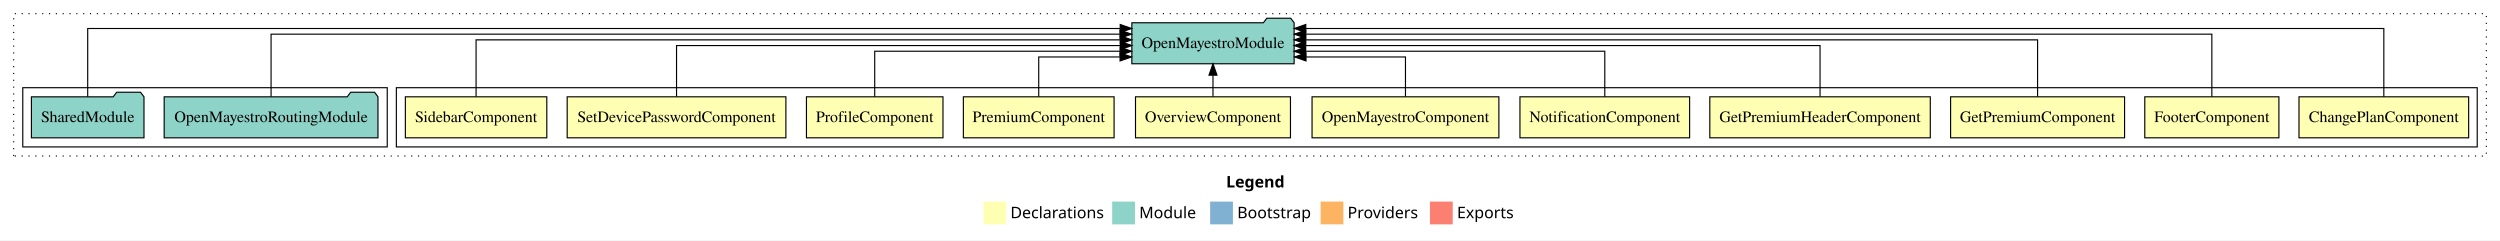
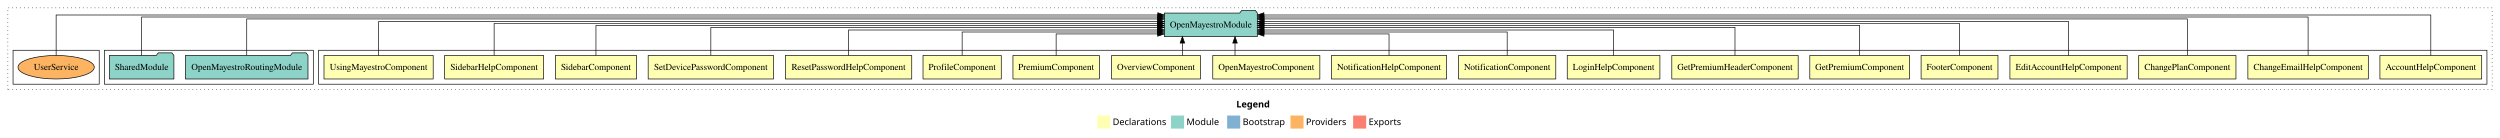
- <svg xmlns="http://www.w3.org/2000/svg" width="2195pt" height="211pt" viewBox="0.00 0.00 2195.00 211.00">
+ <svg xmlns="http://www.w3.org/2000/svg" width="3830pt" height="211pt" viewBox="0.00 0.00 3830.00 211.00">
  <g id="graph0" class="graph" transform="scale(1 1) rotate(0) translate(4 207)">
-     <polygon fill="#ffffff" stroke="transparent" points="-4,4 -4,-207 2191,-207 2191,4 -4,4" />
-     <text text-anchor="start" x="1072.509" y="-42.4" font-family="sans-serif" font-weight="bold" font-size="14.00" fill="#000000">Legend</text>
-     <polygon fill="#ffffb3" stroke="transparent" points="859.5,-10 859.5,-30 879.5,-30 879.5,-10 859.5,-10" />
-     <text text-anchor="start" x="883.129" y="-15.4" font-family="sans-serif" font-size="14.00" fill="#000000">  Declarations</text>
-     <polygon fill="#8dd3c7" stroke="transparent" points="972.5,-10 972.5,-30 992.5,-30 992.5,-10 972.5,-10" />
-     <text text-anchor="start" x="996.225" y="-15.4" font-family="sans-serif" font-size="14.00" fill="#000000">  Module</text>
-     <polygon fill="#80b1d3" stroke="transparent" points="1058.5,-10 1058.5,-30 1078.5,-30 1078.5,-10 1058.5,-10" />
-     <text text-anchor="start" x="1082.281" y="-15.4" font-family="sans-serif" font-size="14.00" fill="#000000">  Bootstrap</text>
-     <polygon fill="#fdb462" stroke="transparent" points="1155.5,-10 1155.5,-30 1175.5,-30 1175.5,-10 1155.5,-10" />
-     <text text-anchor="start" x="1179.173" y="-15.4" font-family="sans-serif" font-size="14.00" fill="#000000">  Providers</text>
-     <polygon fill="#fb8072" stroke="transparent" points="1251.5,-10 1251.5,-30 1271.5,-30 1271.5,-10 1251.5,-10" />
-     <text text-anchor="start" x="1275.226" y="-15.4" font-family="sans-serif" font-size="14.00" fill="#000000">  Exports</text>
+     <polygon fill="#ffffff" stroke="transparent" points="-4,4 -4,-207 3826,-207 3826,4 -4,4" />
+     <text text-anchor="start" x="1890.009" y="-42.4" font-family="sans-serif" font-weight="bold" font-size="14.00" fill="#000000">Legend</text>
+     <polygon fill="#ffffb3" stroke="transparent" points="1677,-10 1677,-30 1697,-30 1697,-10 1677,-10" />
+     <text text-anchor="start" x="1700.629" y="-15.4" font-family="sans-serif" font-size="14.00" fill="#000000">  Declarations</text>
+     <polygon fill="#8dd3c7" stroke="transparent" points="1790,-10 1790,-30 1810,-30 1810,-10 1790,-10" />
+     <text text-anchor="start" x="1813.725" y="-15.4" font-family="sans-serif" font-size="14.00" fill="#000000">  Module</text>
+     <polygon fill="#80b1d3" stroke="transparent" points="1876,-10 1876,-30 1896,-30 1896,-10 1876,-10" />
+     <text text-anchor="start" x="1899.781" y="-15.4" font-family="sans-serif" font-size="14.00" fill="#000000">  Bootstrap</text>
+     <polygon fill="#fdb462" stroke="transparent" points="1973,-10 1973,-30 1993,-30 1993,-10 1973,-10" />
+     <text text-anchor="start" x="1996.673" y="-15.4" font-family="sans-serif" font-size="14.00" fill="#000000">  Providers</text>
+     <polygon fill="#fb8072" stroke="transparent" points="2069,-10 2069,-30 2089,-30 2089,-10 2069,-10" />
+     <text text-anchor="start" x="2092.726" y="-15.4" font-family="sans-serif" font-size="14.00" fill="#000000">  Exports</text>
    <g id="clust1" class="cluster">
-       <polygon fill="none" stroke="#000000" stroke-dasharray="1,5" points="8,-70 8,-195 2179,-195 2179,-70 8,-70" />
+       <polygon fill="none" stroke="#000000" stroke-dasharray="1,5" points="8,-70 8,-195 3814,-195 3814,-70 8,-70" />
    </g>
    <g id="clust2" class="cluster">
-       <polygon fill="none" stroke="#000000" points="344,-78 344,-130 2171,-130 2171,-78 344,-78" />
-     </g>
-     <g id="clust14" class="cluster">
-       <polygon fill="none" stroke="#000000" points="16,-78 16,-130 336,-130 336,-78 16,-78" />
+       <polygon fill="none" stroke="#000000" points="484,-78 484,-130 3806,-130 3806,-78 484,-78" />
+     </g>
+     <g id="clust22" class="cluster">
+       <polygon fill="none" stroke="#000000" points="156,-78 156,-130 476,-130 476,-78 156,-78" />
+     </g>
+     <g id="clust25" class="cluster">
+       <polygon fill="none" stroke="#000000" points="16,-78 16,-130 148,-130 148,-78 16,-78" />
    </g>
    <g id="node1" class="node">
-       <polygon fill="#ffffb3" stroke="#000000" points="2163.486,-122 2014.514,-122 2014.514,-86 2163.486,-86 2163.486,-122" />
-       <text text-anchor="middle" x="2089" y="-99.8" font-family="Times,serif" font-size="14.00" fill="#000000">ChangePlanComponent</text>
+       <polygon fill="#ffffb3" stroke="#000000" points="3797.971,-122 3642.029,-122 3642.029,-86 3797.971,-86 3797.971,-122" />
+       <text text-anchor="middle" x="3720" y="-99.8" font-family="Times,serif" font-size="14.00" fill="#000000">AccountHelpComponent</text>
+     </g>
+     <g id="node20" class="node">
+       <polygon fill="#8dd3c7" stroke="#000000" points="1922.241,-187 1919.241,-191 1898.241,-191 1895.241,-187 1779.759,-187 1779.759,-151 1922.241,-151 1922.241,-187" />
+       <text text-anchor="middle" x="1851" y="-164.8" font-family="Times,serif" font-size="14.00" fill="#000000">OpenMayestroModule</text>
+     </g>
+     <g id="edge1" class="edge">
+       <path fill="none" stroke="#000000" d="M3720,-122.153C3720,-145.757 3720,-184 3720,-184 3720,-184 1932.268,-184 1932.268,-184" />
+       <polygon fill="#000000" stroke="#000000" points="1932.268,-180.5 1922.268,-184 1932.268,-187.5 1932.268,-180.5" />
+     </g>
+     <g id="node2" class="node">
+       <polygon fill="#ffffb3" stroke="#000000" points="3624.249,-122 3439.751,-122 3439.751,-86 3624.249,-86 3624.249,-122" />
+       <text text-anchor="middle" x="3532" y="-99.8" font-family="Times,serif" font-size="14.00" fill="#000000">ChangeEmailHelpComponent</text>
+     </g>
+     <g id="edge2" class="edge">
+       <path fill="none" stroke="#000000" d="M3532,-122.248C3532,-145.018 3532,-181 3532,-181 3532,-181 1932.425,-181 1932.425,-181" />
+       <polygon fill="#000000" stroke="#000000" points="1932.425,-177.5 1922.425,-181 1932.425,-184.5 1932.425,-177.5" />
+     </g>
+     <g id="node3" class="node">
+       <polygon fill="#ffffb3" stroke="#000000" points="3421.486,-122 3272.514,-122 3272.514,-86 3421.486,-86 3421.486,-122" />
+       <text text-anchor="middle" x="3347" y="-99.8" font-family="Times,serif" font-size="14.00" fill="#000000">ChangePlanComponent</text>
+     </g>
+     <g id="edge3" class="edge">
+       <path fill="none" stroke="#000000" d="M3347,-122.292C3347,-144.206 3347,-178 3347,-178 3347,-178 1932.4,-178 1932.4,-178" />
+       <polygon fill="#000000" stroke="#000000" points="1932.4,-174.5 1922.4,-178 1932.4,-181.5 1932.4,-174.5" />
+     </g>
+     <g id="node4" class="node">
+       <polygon fill="#ffffb3" stroke="#000000" points="3254.805,-122 3075.195,-122 3075.195,-86 3254.805,-86 3254.805,-122" />
+       <text text-anchor="middle" x="3165" y="-99.8" font-family="Times,serif" font-size="14.00" fill="#000000">EditAccountHelpComponent</text>
+     </g>
+     <g id="edge4" class="edge">
+       <path fill="none" stroke="#000000" d="M3165,-122.027C3165,-142.767 3165,-174 3165,-174 3165,-174 1932.58,-174 1932.58,-174" />
+       <polygon fill="#000000" stroke="#000000" points="1932.58,-170.5 1922.58,-174 1932.58,-177.5 1932.58,-170.5" />
+     </g>
+     <g id="node5" class="node">
+       <polygon fill="#ffffb3" stroke="#000000" points="3056.881,-122 2939.119,-122 2939.119,-86 3056.881,-86 3056.881,-122" />
+       <text text-anchor="middle" x="2998" y="-99.8" font-family="Times,serif" font-size="14.00" fill="#000000">FooterComponent</text>
+     </g>
+     <g id="edge5" class="edge">
+       <path fill="none" stroke="#000000" d="M2998,-122.308C2998,-142.145 2998,-171 2998,-171 2998,-171 1932.317,-171 1932.317,-171" />
+       <polygon fill="#000000" stroke="#000000" points="1932.317,-167.5 1922.317,-171 1932.317,-174.5 1932.317,-167.5" />
+     </g>
+     <g id="node6" class="node">
+       <polygon fill="#ffffb3" stroke="#000000" points="2921.374,-122 2768.626,-122 2768.626,-86 2921.374,-86 2921.374,-122" />
+       <text text-anchor="middle" x="2845" y="-99.8" font-family="Times,serif" font-size="14.00" fill="#000000">GetPremiumComponent</text>
+     </g>
+     <g id="edge6" class="edge">
+       <path fill="none" stroke="#000000" d="M2845,-122.169C2845,-141.09 2845,-168 2845,-168 2845,-168 1932.486,-168 1932.486,-168" />
+       <polygon fill="#000000" stroke="#000000" points="1932.486,-164.5 1922.486,-168 1932.486,-171.5 1932.486,-164.5" />
+     </g>
+     <g id="node7" class="node">
+       <polygon fill="#ffffb3" stroke="#000000" points="2750.785,-122 2557.215,-122 2557.215,-86 2750.785,-86 2750.785,-122" />
+       <text text-anchor="middle" x="2654" y="-99.8" font-family="Times,serif" font-size="14.00" fill="#000000">GetPremiumHeaderComponent</text>
+     </g>
+     <g id="edge7" class="edge">
+       <path fill="none" stroke="#000000" d="M2654,-122.302C2654,-140.27 2654,-165 2654,-165 2654,-165 1932.261,-165 1932.261,-165" />
+       <polygon fill="#000000" stroke="#000000" points="1932.261,-161.5 1922.261,-165 1932.261,-168.5 1932.261,-161.5" />
+     </g>
+     <g id="node8" class="node">
+       <polygon fill="#ffffb3" stroke="#000000" points="2538.987,-122 2397.013,-122 2397.013,-86 2538.987,-86 2538.987,-122" />
+       <text text-anchor="middle" x="2468" y="-99.8" font-family="Times,serif" font-size="14.00" fill="#000000">LoginHelpComponent</text>
+     </g>
+     <g id="edge8" class="edge">
+       <path fill="none" stroke="#000000" d="M2468,-122.035C2468,-138.734 2468,-161 2468,-161 2468,-161 1932.38,-161 1932.38,-161" />
+       <polygon fill="#000000" stroke="#000000" points="1932.38,-157.5 1922.38,-161 1932.38,-164.5 1932.38,-157.5" />
+     </g>
+     <g id="node9" class="node">
+       <polygon fill="#ffffb3" stroke="#000000" points="2379.482,-122 2230.518,-122 2230.518,-86 2379.482,-86 2379.482,-122" />
+       <text text-anchor="middle" x="2305" y="-99.8" font-family="Times,serif" font-size="14.00" fill="#000000">NotificationComponent</text>
+     </g>
+     <g id="edge9" class="edge">
+       <path fill="none" stroke="#000000" d="M2305,-122.282C2305,-137.948 2305,-158 2305,-158 2305,-158 1932.437,-158 1932.437,-158" />
+       <polygon fill="#000000" stroke="#000000" points="1932.437,-154.5 1922.437,-158 1932.437,-161.5 1932.437,-154.5" />
+     </g>
+     <g id="node10" class="node">
+       <polygon fill="#ffffb3" stroke="#000000" points="2212.194,-122 2035.806,-122 2035.806,-86 2212.194,-86 2212.194,-122" />
+       <text text-anchor="middle" x="2124" y="-99.8" font-family="Times,serif" font-size="14.00" fill="#000000">NotificationHelpComponent</text>
+     </g>
+     <g id="edge10" class="edge">
+       <path fill="none" stroke="#000000" d="M2124,-122.124C2124,-136.783 2124,-155 2124,-155 2124,-155 1932.371,-155 1932.371,-155" />
+       <polygon fill="#000000" stroke="#000000" points="1932.371,-151.5 1922.371,-155 1932.371,-158.5 1932.371,-151.5" />
+     </g>
+     <g id="node11" class="node">
+       <polygon fill="#ffffb3" stroke="#000000" points="2018.024,-122 1853.976,-122 1853.976,-86 2018.024,-86 2018.024,-122" />
+       <text text-anchor="middle" x="1936" y="-99.8" font-family="Times,serif" font-size="14.00" fill="#000000">OpenMayestroComponent</text>
+     </g>
+     <g id="edge11" class="edge">
+       <path fill="none" stroke="#000000" d="M1888.054,-122.106C1888.054,-122.106 1888.054,-140.991 1888.054,-140.991" />
+       <polygon fill="#000000" stroke="#000000" points="1884.554,-140.991 1888.054,-150.991 1891.554,-140.991 1884.554,-140.991" />
    </g>
    <g id="node12" class="node">
-       <polygon fill="#8dd3c7" stroke="#000000" points="1132.241,-187 1129.241,-191 1108.241,-191 1105.241,-187 989.759,-187 989.759,-151 1132.241,-151 1132.241,-187" />
-       <text text-anchor="middle" x="1061" y="-164.8" font-family="Times,serif" font-size="14.00" fill="#000000">OpenMayestroModule</text>
-     </g>
-     <g id="edge1" class="edge">
-       <path fill="none" stroke="#000000" d="M2089,-122.091C2089,-145.133 2089,-182 2089,-182 2089,-182 1142.471,-182 1142.471,-182" />
-       <polygon fill="#000000" stroke="#000000" points="1142.471,-178.5 1132.471,-182 1142.471,-185.5 1142.471,-178.5" />
-     </g>
-     <g id="node2" class="node">
-       <polygon fill="#ffffb3" stroke="#000000" points="1996.881,-122 1879.119,-122 1879.119,-86 1996.881,-86 1996.881,-122" />
-       <text text-anchor="middle" x="1938" y="-99.8" font-family="Times,serif" font-size="14.00" fill="#000000">FooterComponent</text>
-     </g>
-     <g id="edge2" class="edge">
-       <path fill="none" stroke="#000000" d="M1938,-122.045C1938,-143.662 1938,-177 1938,-177 1938,-177 1142.397,-177 1142.397,-177" />
-       <polygon fill="#000000" stroke="#000000" points="1142.397,-173.5 1132.397,-177 1142.397,-180.5 1142.397,-173.5" />
-     </g>
-     <g id="node3" class="node">
-       <polygon fill="#ffffb3" stroke="#000000" points="1861.374,-122 1708.626,-122 1708.626,-86 1861.374,-86 1861.374,-122" />
-       <text text-anchor="middle" x="1785" y="-99.8" font-family="Times,serif" font-size="14.00" fill="#000000">GetPremiumComponent</text>
-     </g>
-     <g id="edge3" class="edge">
-       <path fill="none" stroke="#000000" d="M1785,-122.223C1785,-142.365 1785,-172 1785,-172 1785,-172 1142.401,-172 1142.401,-172" />
-       <polygon fill="#000000" stroke="#000000" points="1142.401,-168.5 1132.401,-172 1142.401,-175.5 1142.401,-168.5" />
-     </g>
-     <g id="node4" class="node">
-       <polygon fill="#ffffb3" stroke="#000000" points="1690.785,-122 1497.215,-122 1497.215,-86 1690.785,-86 1690.785,-122" />
-       <text text-anchor="middle" x="1594" y="-99.8" font-family="Times,serif" font-size="14.00" fill="#000000">GetPremiumHeaderComponent</text>
-     </g>
-     <g id="edge4" class="edge">
-       <path fill="none" stroke="#000000" d="M1594,-122.222C1594,-140.828 1594,-167 1594,-167 1594,-167 1142.33,-167 1142.33,-167" />
-       <polygon fill="#000000" stroke="#000000" points="1142.33,-163.5 1132.33,-167 1142.33,-170.5 1142.33,-163.5" />
-     </g>
-     <g id="node5" class="node">
-       <polygon fill="#ffffb3" stroke="#000000" points="1479.482,-122 1330.518,-122 1330.518,-86 1479.482,-86 1479.482,-122" />
-       <text text-anchor="middle" x="1405" y="-99.8" font-family="Times,serif" font-size="14.00" fill="#000000">NotificationComponent</text>
-     </g>
-     <g id="edge5" class="edge">
-       <path fill="none" stroke="#000000" d="M1405,-122.034C1405,-139.06 1405,-162 1405,-162 1405,-162 1142.277,-162 1142.277,-162" />
-       <polygon fill="#000000" stroke="#000000" points="1142.277,-158.5 1132.277,-162 1142.277,-165.5 1142.277,-158.5" />
-     </g>
-     <g id="node6" class="node">
-       <polygon fill="#ffffb3" stroke="#000000" points="1312.024,-122 1147.976,-122 1147.976,-86 1312.024,-86 1312.024,-122" />
-       <text text-anchor="middle" x="1230" y="-99.8" font-family="Times,serif" font-size="14.00" fill="#000000">OpenMayestroComponent</text>
-     </g>
-     <g id="edge6" class="edge">
-       <path fill="none" stroke="#000000" d="M1230,-122.24C1230,-137.571 1230,-157 1230,-157 1230,-157 1142.671,-157 1142.671,-157" />
-       <polygon fill="#000000" stroke="#000000" points="1142.671,-153.5 1132.671,-157 1142.671,-160.5 1142.671,-153.5" />
-     </g>
-     <g id="node7" class="node">
-       <polygon fill="#ffffb3" stroke="#000000" points="1129.027,-122 992.973,-122 992.973,-86 1129.027,-86 1129.027,-122" />
-       <text text-anchor="middle" x="1061" y="-99.8" font-family="Times,serif" font-size="14.00" fill="#000000">OverviewComponent</text>
-     </g>
-     <g id="edge7" class="edge">
-       <path fill="none" stroke="#000000" d="M1061,-122.106C1061,-122.106 1061,-140.991 1061,-140.991" />
-       <polygon fill="#000000" stroke="#000000" points="1057.5,-140.991 1061,-150.991 1064.5,-140.991 1057.5,-140.991" />
-     </g>
-     <g id="node8" class="node">
-       <polygon fill="#ffffb3" stroke="#000000" points="974.162,-122 841.838,-122 841.838,-86 974.162,-86 974.162,-122" />
-       <text text-anchor="middle" x="908" y="-99.8" font-family="Times,serif" font-size="14.00" fill="#000000">PremiumComponent</text>
-     </g>
-     <g id="edge8" class="edge">
-       <path fill="none" stroke="#000000" d="M908,-122.24C908,-137.571 908,-157 908,-157 908,-157 979.428,-157 979.428,-157" />
-       <polygon fill="#000000" stroke="#000000" points="979.428,-160.5 989.428,-157 979.428,-153.5 979.428,-160.5" />
-     </g>
-     <g id="node9" class="node">
-       <polygon fill="#ffffb3" stroke="#000000" points="823.933,-122 704.067,-122 704.067,-86 823.933,-86 823.933,-122" />
-       <text text-anchor="middle" x="764" y="-99.8" font-family="Times,serif" font-size="14.00" fill="#000000">ProfileComponent</text>
-     </g>
-     <g id="edge9" class="edge">
-       <path fill="none" stroke="#000000" d="M764,-122.034C764,-139.06 764,-162 764,-162 764,-162 979.483,-162 979.483,-162" />
-       <polygon fill="#000000" stroke="#000000" points="979.483,-165.5 989.483,-162 979.483,-158.5 979.483,-165.5" />
-     </g>
-     <g id="node10" class="node">
-       <polygon fill="#ffffb3" stroke="#000000" points="686.015,-122 493.985,-122 493.985,-86 686.015,-86 686.015,-122" />
-       <text text-anchor="middle" x="590" y="-99.8" font-family="Times,serif" font-size="14.00" fill="#000000">SetDevicePasswordComponent</text>
-     </g>
-     <g id="edge10" class="edge">
-       <path fill="none" stroke="#000000" d="M590,-122.222C590,-140.828 590,-167 590,-167 590,-167 979.721,-167 979.721,-167" />
-       <polygon fill="#000000" stroke="#000000" points="979.721,-170.5 989.721,-167 979.721,-163.5 979.721,-170.5" />
-     </g>
-     <g id="node11" class="node">
-       <polygon fill="#ffffb3" stroke="#000000" points="476.095,-122 351.905,-122 351.905,-86 476.095,-86 476.095,-122" />
-       <text text-anchor="middle" x="414" y="-99.8" font-family="Times,serif" font-size="14.00" fill="#000000">SidebarComponent</text>
-     </g>
-     <g id="edge11" class="edge">
-       <path fill="none" stroke="#000000" d="M414,-122.223C414,-142.365 414,-172 414,-172 414,-172 979.598,-172 979.598,-172" />
-       <polygon fill="#000000" stroke="#000000" points="979.599,-175.5 989.598,-172 979.598,-168.5 979.599,-175.5" />
+       <polygon fill="#ffffb3" stroke="#000000" points="1835.027,-122 1698.973,-122 1698.973,-86 1835.027,-86 1835.027,-122" />
+       <text text-anchor="middle" x="1767" y="-99.8" font-family="Times,serif" font-size="14.00" fill="#000000">OverviewComponent</text>
+     </g>
+     <g id="edge12" class="edge">
+       <path fill="none" stroke="#000000" d="M1807.446,-122.106C1807.446,-122.106 1807.446,-140.991 1807.446,-140.991" />
+       <polygon fill="#000000" stroke="#000000" points="1803.946,-140.991 1807.446,-150.991 1810.946,-140.991 1803.946,-140.991" />
    </g>
    <g id="node13" class="node">
-       <polygon fill="#8dd3c7" stroke="#000000" points="327.858,-122 324.858,-126 303.858,-126 300.858,-122 140.142,-122 140.142,-86 327.858,-86 327.858,-122" />
-       <text text-anchor="middle" x="234" y="-99.8" font-family="Times,serif" font-size="14.00" fill="#000000">OpenMayestroRoutingModule</text>
-     </g>
-     <g id="edge12" class="edge">
-       <path fill="none" stroke="#000000" d="M234,-122.045C234,-143.662 234,-177 234,-177 234,-177 979.416,-177 979.416,-177" />
-       <polygon fill="#000000" stroke="#000000" points="979.416,-180.5 989.416,-177 979.416,-173.5 979.416,-180.5" />
+       <polygon fill="#ffffb3" stroke="#000000" points="1680.162,-122 1547.838,-122 1547.838,-86 1680.162,-86 1680.162,-122" />
+       <text text-anchor="middle" x="1614" y="-99.8" font-family="Times,serif" font-size="14.00" fill="#000000">PremiumComponent</text>
+     </g>
+     <g id="edge13" class="edge">
+       <path fill="none" stroke="#000000" d="M1614,-122.124C1614,-136.783 1614,-155 1614,-155 1614,-155 1769.571,-155 1769.571,-155" />
+       <polygon fill="#000000" stroke="#000000" points="1769.571,-158.5 1779.571,-155 1769.571,-151.5 1769.571,-158.5" />
    </g>
    <g id="node14" class="node">
-       <polygon fill="#8dd3c7" stroke="#000000" points="122.423,-122 119.423,-126 98.423,-126 95.423,-122 23.577,-122 23.577,-86 122.423,-86 122.423,-122" />
-       <text text-anchor="middle" x="73" y="-99.8" font-family="Times,serif" font-size="14.00" fill="#000000">SharedModule</text>
-     </g>
-     <g id="edge13" class="edge">
-       <path fill="none" stroke="#000000" d="M73,-122.091C73,-145.133 73,-182 73,-182 73,-182 979.548,-182 979.548,-182" />
-       <polygon fill="#000000" stroke="#000000" points="979.548,-185.5 989.548,-182 979.548,-178.5 979.548,-185.5" />
+       <polygon fill="#ffffb3" stroke="#000000" points="1529.933,-122 1410.067,-122 1410.067,-86 1529.933,-86 1529.933,-122" />
+       <text text-anchor="middle" x="1470" y="-99.8" font-family="Times,serif" font-size="14.00" fill="#000000">ProfileComponent</text>
+     </g>
+     <g id="edge14" class="edge">
+       <path fill="none" stroke="#000000" d="M1470,-122.282C1470,-137.948 1470,-158 1470,-158 1470,-158 1769.337,-158 1769.337,-158" />
+       <polygon fill="#000000" stroke="#000000" points="1769.337,-161.5 1779.337,-158 1769.337,-154.5 1769.337,-161.5" />
+     </g>
+     <g id="node15" class="node">
+       <polygon fill="#ffffb3" stroke="#000000" points="1392.799,-122 1199.201,-122 1199.201,-86 1392.799,-86 1392.799,-122" />
+       <text text-anchor="middle" x="1296" y="-99.8" font-family="Times,serif" font-size="14.00" fill="#000000">ResetPasswordHelpComponent</text>
+     </g>
+     <g id="edge15" class="edge">
+       <path fill="none" stroke="#000000" d="M1296,-122.035C1296,-138.734 1296,-161 1296,-161 1296,-161 1769.58,-161 1769.58,-161" />
+       <polygon fill="#000000" stroke="#000000" points="1769.58,-164.5 1779.58,-161 1769.58,-157.5 1769.58,-164.5" />
+     </g>
+     <g id="node16" class="node">
+       <polygon fill="#ffffb3" stroke="#000000" points="1181.015,-122 988.985,-122 988.985,-86 1181.015,-86 1181.015,-122" />
+       <text text-anchor="middle" x="1085" y="-99.8" font-family="Times,serif" font-size="14.00" fill="#000000">SetDevicePasswordComponent</text>
+     </g>
+     <g id="edge16" class="edge">
+       <path fill="none" stroke="#000000" d="M1085,-122.302C1085,-140.27 1085,-165 1085,-165 1085,-165 1769.624,-165 1769.624,-165" />
+       <polygon fill="#000000" stroke="#000000" points="1769.624,-168.5 1779.624,-165 1769.624,-161.5 1769.624,-168.5" />
+     </g>
+     <g id="node17" class="node">
+       <polygon fill="#ffffb3" stroke="#000000" points="971.095,-122 846.905,-122 846.905,-86 971.095,-86 971.095,-122" />
+       <text text-anchor="middle" x="909" y="-99.8" font-family="Times,serif" font-size="14.00" fill="#000000">SidebarComponent</text>
+     </g>
+     <g id="edge17" class="edge">
+       <path fill="none" stroke="#000000" d="M909,-122.169C909,-141.09 909,-168 909,-168 909,-168 1769.424,-168 1769.424,-168" />
+       <polygon fill="#000000" stroke="#000000" points="1769.424,-171.5 1779.424,-168 1769.424,-164.5 1769.424,-171.5" />
+     </g>
+     <g id="node18" class="node">
+       <polygon fill="#ffffb3" stroke="#000000" points="828.808,-122 677.192,-122 677.192,-86 828.808,-86 828.808,-122" />
+       <text text-anchor="middle" x="753" y="-99.8" font-family="Times,serif" font-size="14.00" fill="#000000">SidebarHelpComponent</text>
+     </g>
+     <g id="edge18" class="edge">
+       <path fill="none" stroke="#000000" d="M753,-122.308C753,-142.145 753,-171 753,-171 753,-171 1769.381,-171 1769.381,-171" />
+       <polygon fill="#000000" stroke="#000000" points="1769.381,-174.5 1779.381,-171 1769.381,-167.5 1769.381,-174.5" />
+     </g>
+     <g id="node19" class="node">
+       <polygon fill="#ffffb3" stroke="#000000" points="659.644,-122 492.356,-122 492.356,-86 659.644,-86 659.644,-122" />
+       <text text-anchor="middle" x="576" y="-99.8" font-family="Times,serif" font-size="14.00" fill="#000000">UsingMayestroComponent</text>
+     </g>
+     <g id="edge19" class="edge">
+       <path fill="none" stroke="#000000" d="M576,-122.027C576,-142.767 576,-174 576,-174 576,-174 1769.718,-174 1769.718,-174" />
+       <polygon fill="#000000" stroke="#000000" points="1769.718,-177.5 1779.718,-174 1769.718,-170.5 1769.718,-177.5" />
+     </g>
+     <g id="node21" class="node">
+       <polygon fill="#8dd3c7" stroke="#000000" points="467.858,-122 464.858,-126 443.858,-126 440.858,-122 280.142,-122 280.142,-86 467.858,-86 467.858,-122" />
+       <text text-anchor="middle" x="374" y="-99.8" font-family="Times,serif" font-size="14.00" fill="#000000">OpenMayestroRoutingModule</text>
+     </g>
+     <g id="edge20" class="edge">
+       <path fill="none" stroke="#000000" d="M374,-122.292C374,-144.206 374,-178 374,-178 374,-178 1769.512,-178 1769.512,-178" />
+       <polygon fill="#000000" stroke="#000000" points="1769.512,-181.5 1779.512,-178 1769.512,-174.5 1769.512,-181.5" />
+     </g>
+     <g id="node22" class="node">
+       <polygon fill="#8dd3c7" stroke="#000000" points="262.423,-122 259.423,-126 238.423,-126 235.423,-122 163.577,-122 163.577,-86 262.423,-86 262.423,-122" />
+       <text text-anchor="middle" x="213" y="-99.8" font-family="Times,serif" font-size="14.00" fill="#000000">SharedModule</text>
+     </g>
+     <g id="edge21" class="edge">
+       <path fill="none" stroke="#000000" d="M213,-122.248C213,-145.018 213,-181 213,-181 213,-181 1769.564,-181 1769.564,-181" />
+       <polygon fill="#000000" stroke="#000000" points="1769.564,-184.5 1779.564,-181 1769.564,-177.5 1769.564,-184.5" />
+     </g>
+     <g id="node23" class="node">
+       <ellipse fill="#fdb462" stroke="#000000" cx="82" cy="-104" rx="58.441" ry="18" />
+       <text text-anchor="middle" x="82" y="-99.8" font-family="Times,serif" font-size="14.00" fill="#000000">UserService</text>
+     </g>
+     <g id="edge22" class="edge">
+       <path fill="none" stroke="#000000" d="M82,-122.153C82,-145.757 82,-184 82,-184 82,-184 1769.738,-184 1769.738,-184" />
+       <polygon fill="#000000" stroke="#000000" points="1769.738,-187.5 1779.738,-184 1769.738,-180.5 1769.738,-187.5" />
    </g>
  </g>
</svg>
